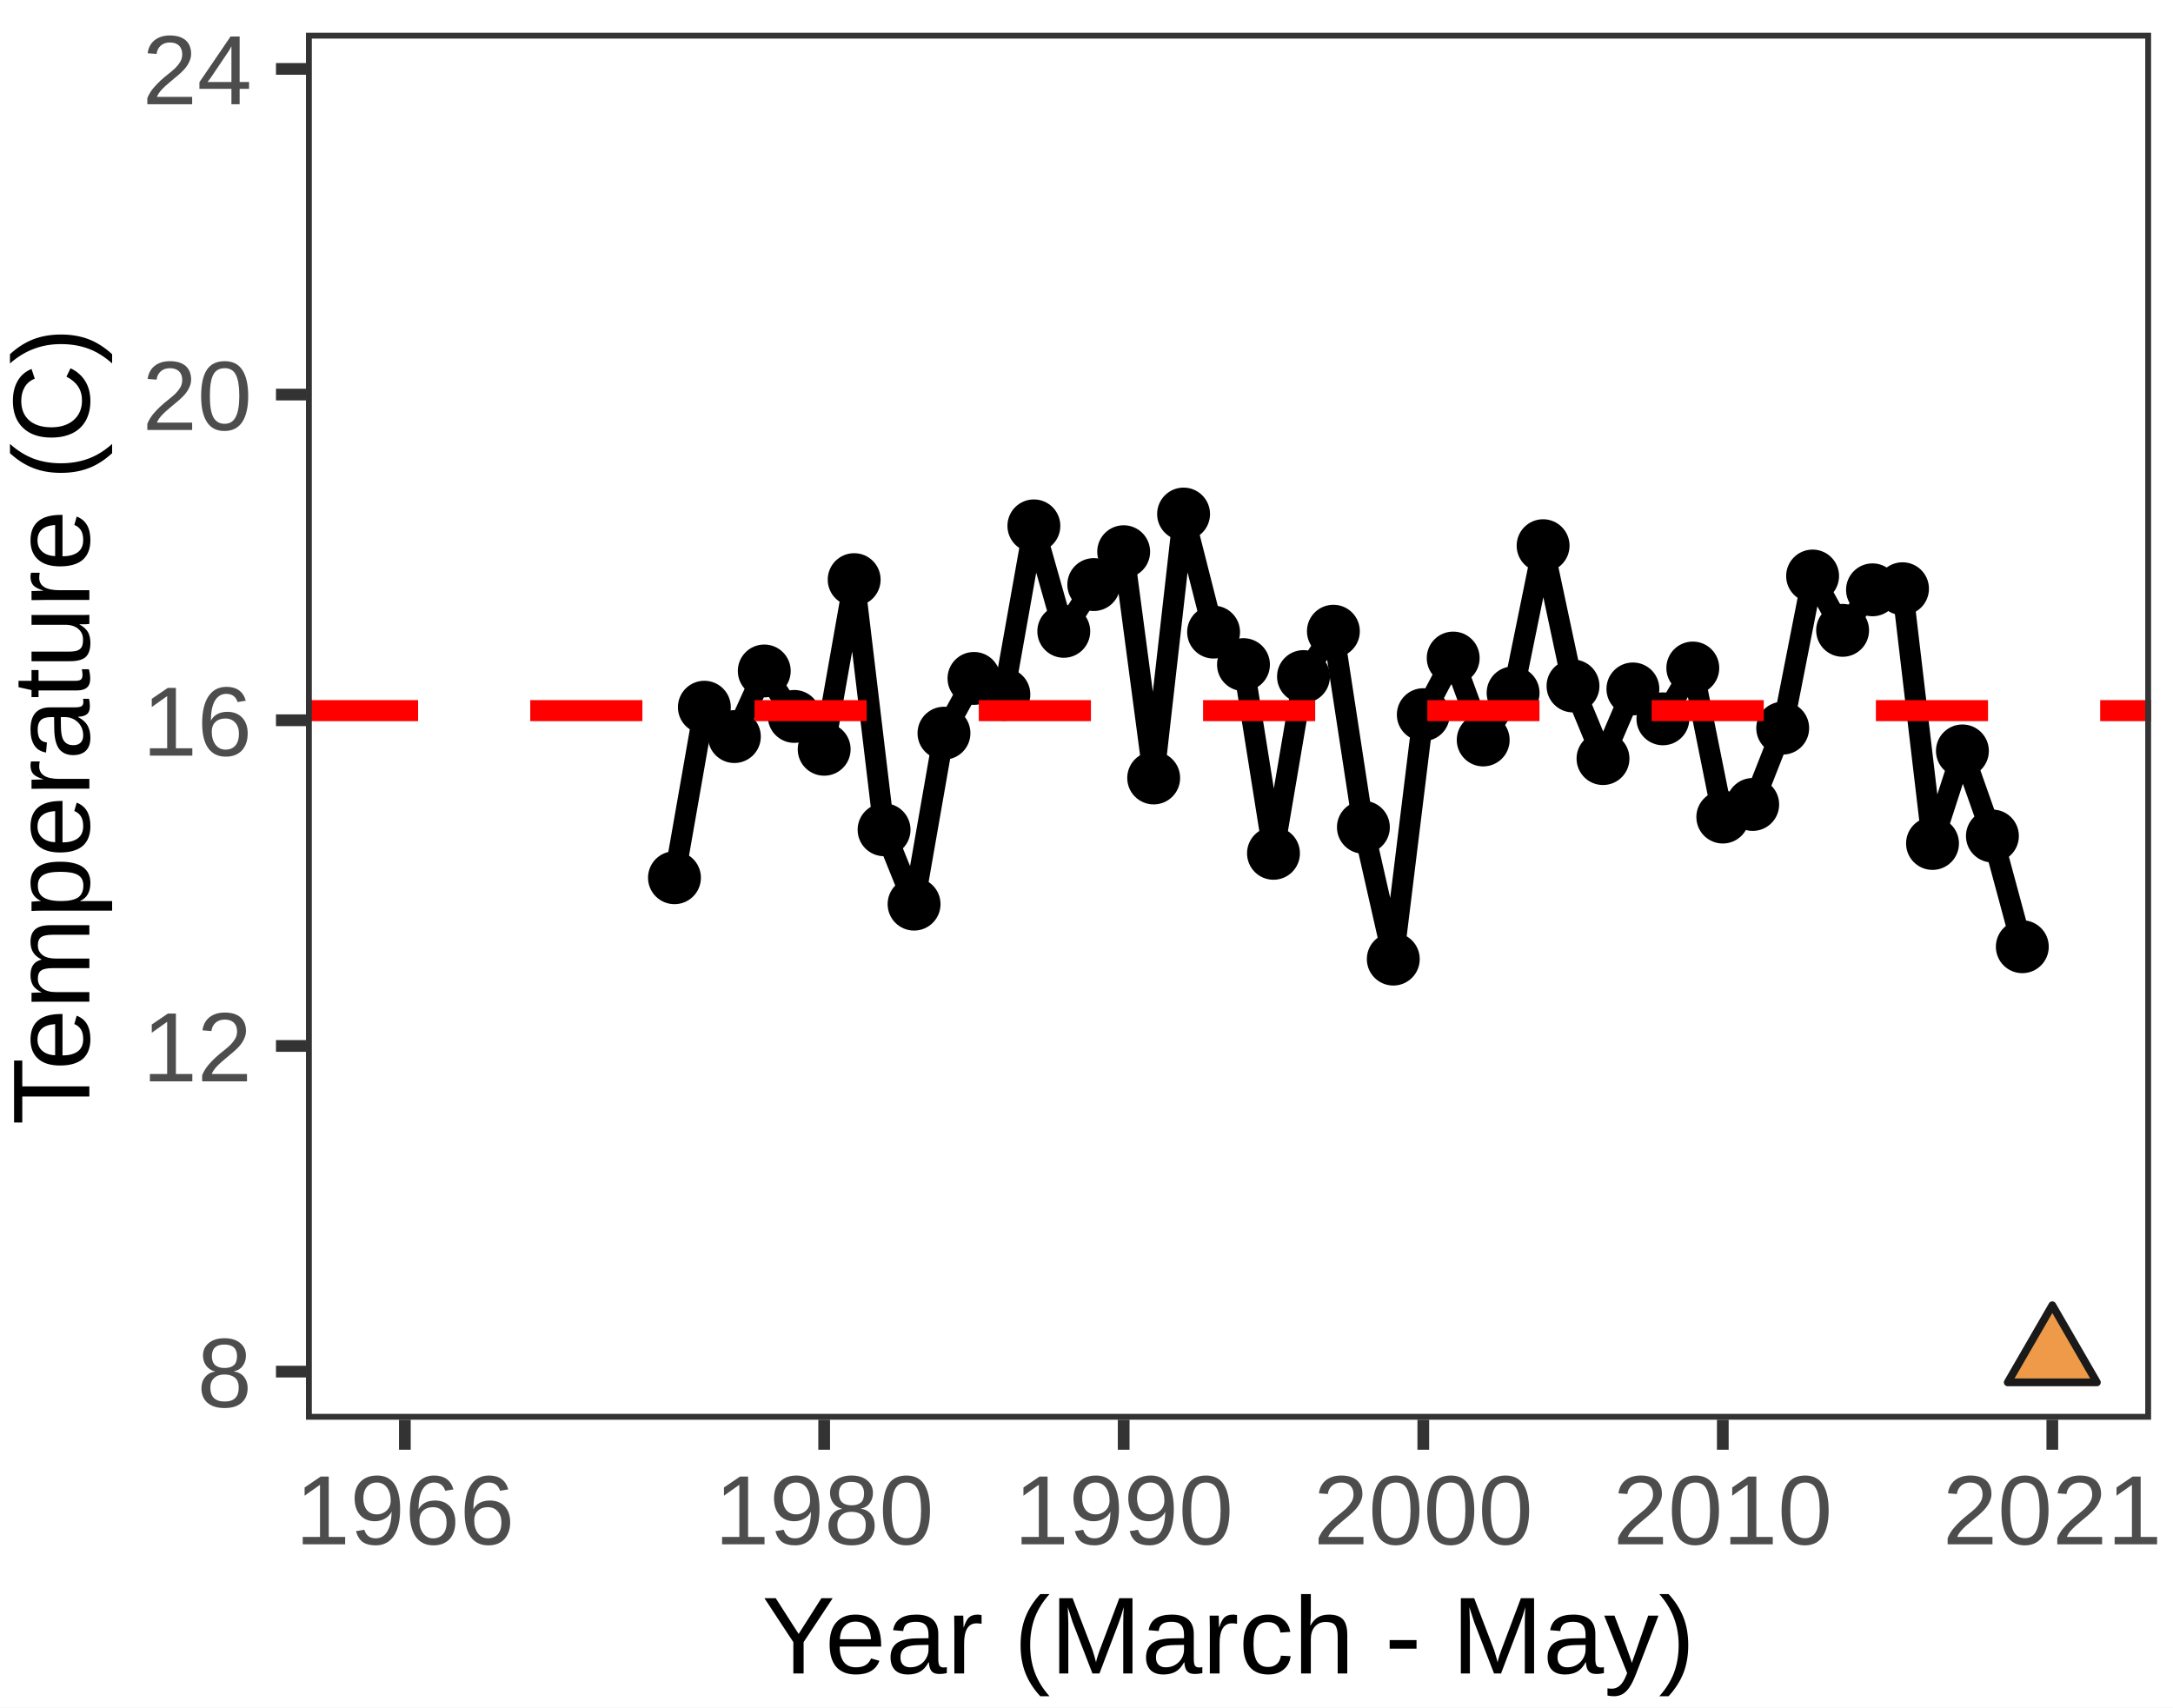
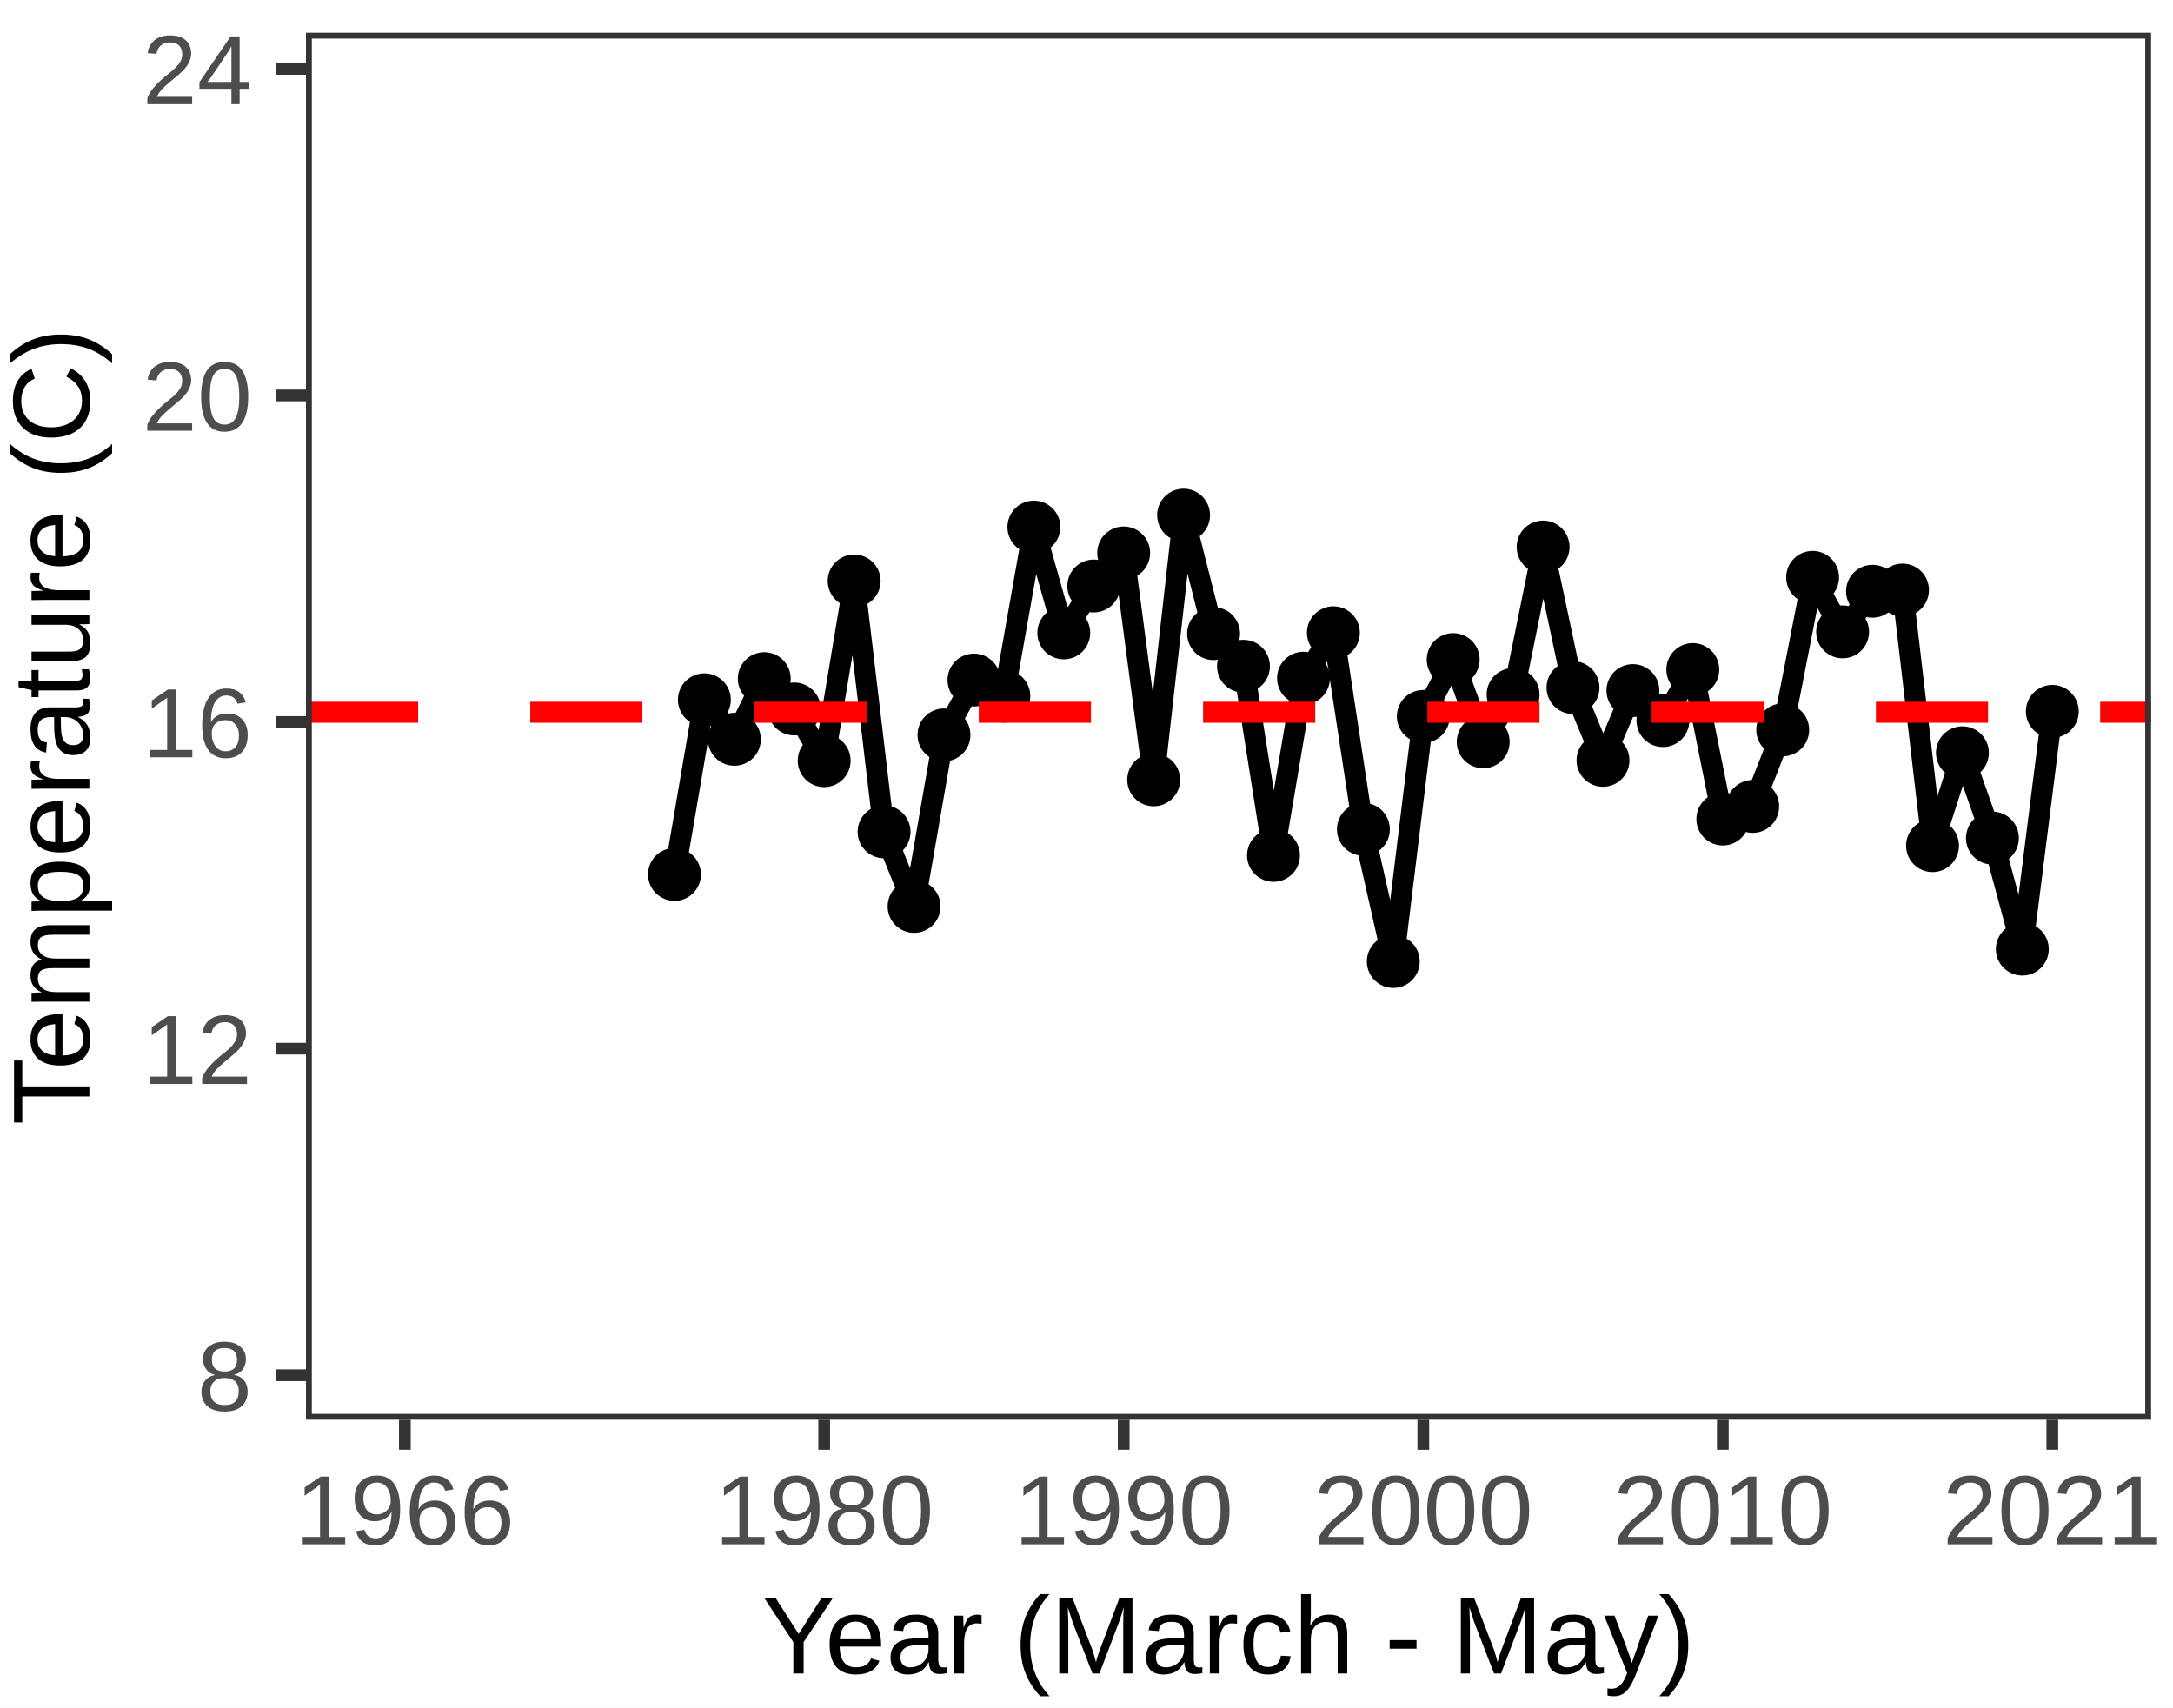
<svg xmlns="http://www.w3.org/2000/svg" class="svglite" width="198.43pt" height="155.91pt" viewBox="0 0 198.43 155.91">
  <defs>
    <style type="text/css">
    .svglite line, .svglite polyline, .svglite polygon, .svglite path, .svglite rect, .svglite circle {
      fill: none;
      stroke: #000000;
      stroke-linecap: round;
      stroke-linejoin: round;
      stroke-miterlimit: 10.00;
    }
    .svglite text {
      white-space: pre;
    }
  </style>
  </defs>
  <rect width="100%" height="100%" style="stroke: none; fill: #FFFFFF;" />
  <defs>
    <clipPath id="cpMC4wMHwxOTguNDN8MC4wMHwxNTUuOTE=">
      <rect x="0.00" y="0.00" width="198.43" height="155.91" />
    </clipPath>
  </defs>
  <g clip-path="url(#cpMC4wMHwxOTguNDN8MC4wMHwxNTUuOTE=)">
    <rect x="0.00" y="0.00" width="198.43" height="155.91" style="stroke-width: 1.07; stroke: #FFFFFF; fill: #FFFFFF;" />
  </g>
  <defs>
    <clipPath id="cpMjcuOTR8MTk2LjQzfDIuOTl8MTI5LjY0">
      <rect x="27.94" y="2.99" width="168.49" height="126.65" />
    </clipPath>
  </defs>
  <g clip-path="url(#cpMjcuOTR8MTk2LjQzfDIuOTl8MTI5LjY0)">
    <rect x="27.94" y="2.99" width="168.49" height="126.65" style="stroke-width: 1.07; stroke: none; fill: #FFFFFF;" />
-     <polyline points="61.59,80.15 64.32,64.58 67.06,67.26 69.79,61.27 72.53,65.42 75.26,68.42 78.00,52.93 80.73,75.77 83.47,82.56 86.20,66.95 88.94,61.95 91.67,63.41 94.41,48.02 97.14,57.65 99.88,53.38 102.61,50.38 105.35,71.04 108.08,46.94 110.82,57.72 113.55,60.69 116.29,77.92 119.03,61.78 121.76,57.64 124.50,75.54 127.23,87.58 129.97,65.26 132.70,60.09 135.44,67.57 138.17,63.27 140.91,49.83 143.64,62.64 146.38,69.27 149.11,62.91 151.85,65.64 154.58,61.00 157.32,74.61 160.05,73.46 162.79,66.49 165.52,52.60 168.26,57.56 170.99,53.86 173.73,53.76 176.47,77.02 179.20,68.57 181.94,76.34 184.67,86.45 " style="stroke-width: 1.92; stroke-linecap: butt;" />
-     <circle cx="61.59" cy="80.15" r="2.06" style="stroke-width: 0.71; fill: #000000;" />
-     <circle cx="64.32" cy="64.58" r="2.06" style="stroke-width: 0.71; fill: #000000;" />
-     <circle cx="67.06" cy="67.26" r="2.06" style="stroke-width: 0.71; fill: #000000;" />
-     <circle cx="69.79" cy="61.27" r="2.06" style="stroke-width: 0.71; fill: #000000;" />
-     <circle cx="72.53" cy="65.42" r="2.06" style="stroke-width: 0.71; fill: #000000;" />
-     <circle cx="75.26" cy="68.42" r="2.06" style="stroke-width: 0.71; fill: #000000;" />
-     <circle cx="78.00" cy="52.93" r="2.06" style="stroke-width: 0.71; fill: #000000;" />
-     <circle cx="80.73" cy="75.77" r="2.06" style="stroke-width: 0.71; fill: #000000;" />
-     <circle cx="83.47" cy="82.56" r="2.06" style="stroke-width: 0.71; fill: #000000;" />
-     <circle cx="86.20" cy="66.95" r="2.06" style="stroke-width: 0.71; fill: #000000;" />
-     <circle cx="88.94" cy="61.95" r="2.06" style="stroke-width: 0.71; fill: #000000;" />
-     <circle cx="91.67" cy="63.41" r="2.06" style="stroke-width: 0.71; fill: #000000;" />
-     <circle cx="94.41" cy="48.02" r="2.06" style="stroke-width: 0.71; fill: #000000;" />
-     <circle cx="97.14" cy="57.65" r="2.06" style="stroke-width: 0.71; fill: #000000;" />
-     <circle cx="99.88" cy="53.38" r="2.06" style="stroke-width: 0.71; fill: #000000;" />
-     <circle cx="102.61" cy="50.38" r="2.06" style="stroke-width: 0.71; fill: #000000;" />
-     <circle cx="105.35" cy="71.04" r="2.06" style="stroke-width: 0.71; fill: #000000;" />
-     <circle cx="108.08" cy="46.94" r="2.06" style="stroke-width: 0.71; fill: #000000;" />
-     <circle cx="110.82" cy="57.72" r="2.06" style="stroke-width: 0.71; fill: #000000;" />
-     <circle cx="113.55" cy="60.69" r="2.06" style="stroke-width: 0.71; fill: #000000;" />
-     <circle cx="116.29" cy="77.92" r="2.06" style="stroke-width: 0.71; fill: #000000;" />
-     <circle cx="119.03" cy="61.78" r="2.06" style="stroke-width: 0.71; fill: #000000;" />
-     <circle cx="121.76" cy="57.64" r="2.06" style="stroke-width: 0.71; fill: #000000;" />
-     <circle cx="124.50" cy="75.54" r="2.06" style="stroke-width: 0.71; fill: #000000;" />
-     <circle cx="127.23" cy="87.58" r="2.06" style="stroke-width: 0.71; fill: #000000;" />
-     <circle cx="129.97" cy="65.26" r="2.06" style="stroke-width: 0.71; fill: #000000;" />
-     <circle cx="132.70" cy="60.09" r="2.06" style="stroke-width: 0.71; fill: #000000;" />
-     <circle cx="135.44" cy="67.57" r="2.06" style="stroke-width: 0.71; fill: #000000;" />
-     <circle cx="138.17" cy="63.27" r="2.06" style="stroke-width: 0.71; fill: #000000;" />
-     <circle cx="140.91" cy="49.83" r="2.06" style="stroke-width: 0.71; fill: #000000;" />
-     <circle cx="143.64" cy="62.64" r="2.06" style="stroke-width: 0.71; fill: #000000;" />
-     <circle cx="146.38" cy="69.27" r="2.06" style="stroke-width: 0.71; fill: #000000;" />
-     <circle cx="149.11" cy="62.91" r="2.06" style="stroke-width: 0.71; fill: #000000;" />
-     <circle cx="151.85" cy="65.64" r="2.06" style="stroke-width: 0.71; fill: #000000;" />
-     <circle cx="154.58" cy="61.00" r="2.06" style="stroke-width: 0.71; fill: #000000;" />
-     <circle cx="157.32" cy="74.61" r="2.06" style="stroke-width: 0.71; fill: #000000;" />
-     <circle cx="160.05" cy="73.46" r="2.06" style="stroke-width: 0.71; fill: #000000;" />
-     <circle cx="162.79" cy="66.49" r="2.06" style="stroke-width: 0.71; fill: #000000;" />
-     <circle cx="165.52" cy="52.60" r="2.06" style="stroke-width: 0.71; fill: #000000;" />
-     <circle cx="168.26" cy="57.56" r="2.06" style="stroke-width: 0.71; fill: #000000;" />
-     <circle cx="170.99" cy="53.86" r="2.06" style="stroke-width: 0.71; fill: #000000;" />
-     <circle cx="173.73" cy="53.76" r="2.06" style="stroke-width: 0.71; fill: #000000;" />
-     <circle cx="176.47" cy="77.02" r="2.06" style="stroke-width: 0.71; fill: #000000;" />
-     <circle cx="179.20" cy="68.57" r="2.06" style="stroke-width: 0.71; fill: #000000;" />
-     <circle cx="181.94" cy="76.34" r="2.06" style="stroke-width: 0.71; fill: #000000;" />
-     <circle cx="184.67" cy="86.45" r="2.06" style="stroke-width: 0.71; fill: #000000;" />
-     <polygon points="187.41,119.19 191.48,126.23 183.34,126.23 " style="stroke-width: 0.71; stroke: #1A1A1A; fill: #EE9A49;" />
-     <line x1="27.94" y1="64.89" x2="196.43" y2="64.89" style="stroke-width: 1.92; stroke: #FF0000; stroke-dasharray: 10.24,10.24; stroke-linecap: butt;" />
+     <polyline points="61.59,79.85 64.32,63.90 67.06,67.51 69.79,61.97 72.53,64.74 75.26,69.46 78.00,53.05 80.73,75.96 83.47,82.77 86.20,67.11 88.94,62.10 91.67,63.57 94.41,48.13 97.14,57.79 99.88,53.51 102.61,50.49 105.35,71.21 108.08,47.04 110.82,57.86 113.55,60.84 116.29,78.11 119.03,61.93 121.76,57.78 124.50,75.73 127.23,87.80 129.97,65.42 132.70,60.23 135.44,67.74 138.17,63.42 140.91,49.95 143.64,62.79 146.38,69.43 149.11,63.06 151.85,65.80 154.58,61.14 157.32,74.79 160.05,73.64 162.79,66.65 165.52,52.72 168.26,57.70 170.99,53.99 173.73,53.88 176.47,77.22 179.20,68.74 181.94,76.53 184.67,86.67 187.41,64.96 " style="stroke-width: 1.92; stroke-linecap: butt;" />
+     <circle cx="61.59" cy="79.85" r="2.06" style="stroke-width: 0.71; fill: #000000;" />
+     <circle cx="64.32" cy="63.90" r="2.06" style="stroke-width: 0.71; fill: #000000;" />
+     <circle cx="67.06" cy="67.51" r="2.06" style="stroke-width: 0.71; fill: #000000;" />
+     <circle cx="69.79" cy="61.97" r="2.06" style="stroke-width: 0.71; fill: #000000;" />
+     <circle cx="72.53" cy="64.74" r="2.06" style="stroke-width: 0.71; fill: #000000;" />
+     <circle cx="75.26" cy="69.46" r="2.06" style="stroke-width: 0.71; fill: #000000;" />
+     <circle cx="78.00" cy="53.05" r="2.06" style="stroke-width: 0.71; fill: #000000;" />
+     <circle cx="80.73" cy="75.96" r="2.06" style="stroke-width: 0.71; fill: #000000;" />
+     <circle cx="83.47" cy="82.77" r="2.06" style="stroke-width: 0.71; fill: #000000;" />
+     <circle cx="86.20" cy="67.11" r="2.06" style="stroke-width: 0.71; fill: #000000;" />
+     <circle cx="88.94" cy="62.10" r="2.06" style="stroke-width: 0.71; fill: #000000;" />
+     <circle cx="91.67" cy="63.57" r="2.06" style="stroke-width: 0.71; fill: #000000;" />
+     <circle cx="94.41" cy="48.13" r="2.06" style="stroke-width: 0.71; fill: #000000;" />
+     <circle cx="97.14" cy="57.79" r="2.06" style="stroke-width: 0.71; fill: #000000;" />
+     <circle cx="99.88" cy="53.51" r="2.06" style="stroke-width: 0.71; fill: #000000;" />
+     <circle cx="102.61" cy="50.49" r="2.06" style="stroke-width: 0.71; fill: #000000;" />
+     <circle cx="105.35" cy="71.21" r="2.06" style="stroke-width: 0.71; fill: #000000;" />
+     <circle cx="108.08" cy="47.04" r="2.06" style="stroke-width: 0.71; fill: #000000;" />
+     <circle cx="110.82" cy="57.86" r="2.06" style="stroke-width: 0.71; fill: #000000;" />
+     <circle cx="113.55" cy="60.84" r="2.06" style="stroke-width: 0.71; fill: #000000;" />
+     <circle cx="116.29" cy="78.11" r="2.06" style="stroke-width: 0.71; fill: #000000;" />
+     <circle cx="119.03" cy="61.93" r="2.06" style="stroke-width: 0.71; fill: #000000;" />
+     <circle cx="121.76" cy="57.78" r="2.06" style="stroke-width: 0.71; fill: #000000;" />
+     <circle cx="124.50" cy="75.73" r="2.06" style="stroke-width: 0.71; fill: #000000;" />
+     <circle cx="127.23" cy="87.80" r="2.06" style="stroke-width: 0.71; fill: #000000;" />
+     <circle cx="129.97" cy="65.42" r="2.06" style="stroke-width: 0.71; fill: #000000;" />
+     <circle cx="132.70" cy="60.23" r="2.06" style="stroke-width: 0.71; fill: #000000;" />
+     <circle cx="135.44" cy="67.74" r="2.06" style="stroke-width: 0.71; fill: #000000;" />
+     <circle cx="138.17" cy="63.42" r="2.06" style="stroke-width: 0.71; fill: #000000;" />
+     <circle cx="140.91" cy="49.95" r="2.06" style="stroke-width: 0.71; fill: #000000;" />
+     <circle cx="143.64" cy="62.79" r="2.06" style="stroke-width: 0.71; fill: #000000;" />
+     <circle cx="146.38" cy="69.43" r="2.06" style="stroke-width: 0.71; fill: #000000;" />
+     <circle cx="149.11" cy="63.06" r="2.06" style="stroke-width: 0.71; fill: #000000;" />
+     <circle cx="151.85" cy="65.80" r="2.06" style="stroke-width: 0.71; fill: #000000;" />
+     <circle cx="154.58" cy="61.14" r="2.06" style="stroke-width: 0.71; fill: #000000;" />
+     <circle cx="157.32" cy="74.79" r="2.06" style="stroke-width: 0.71; fill: #000000;" />
+     <circle cx="160.05" cy="73.64" r="2.06" style="stroke-width: 0.71; fill: #000000;" />
+     <circle cx="162.79" cy="66.65" r="2.06" style="stroke-width: 0.71; fill: #000000;" />
+     <circle cx="165.52" cy="52.72" r="2.06" style="stroke-width: 0.71; fill: #000000;" />
+     <circle cx="168.26" cy="57.70" r="2.06" style="stroke-width: 0.71; fill: #000000;" />
+     <circle cx="170.99" cy="53.99" r="2.06" style="stroke-width: 0.71; fill: #000000;" />
+     <circle cx="173.73" cy="53.88" r="2.06" style="stroke-width: 0.71; fill: #000000;" />
+     <circle cx="176.47" cy="77.22" r="2.06" style="stroke-width: 0.71; fill: #000000;" />
+     <circle cx="179.20" cy="68.74" r="2.06" style="stroke-width: 0.71; fill: #000000;" />
+     <circle cx="181.94" cy="76.53" r="2.06" style="stroke-width: 0.71; fill: #000000;" />
+     <circle cx="184.67" cy="86.67" r="2.06" style="stroke-width: 0.71; fill: #000000;" />
+     <circle cx="187.41" cy="64.96" r="2.06" style="stroke-width: 0.71; fill: #000000;" />
+     <line x1="27.94" y1="65.04" x2="196.43" y2="65.04" style="stroke-width: 1.92; stroke: #FF0000; stroke-dasharray: 10.24,10.24; stroke-linecap: butt;" />
    <rect x="27.94" y="2.99" width="168.49" height="126.65" style="stroke-width: 1.07; stroke: #333333;" />
  </g>
  <g clip-path="url(#cpMC4wMHwxOTguNDN8MC4wMHwxNTUuOTE=)">
-     <text x="23.01" y="128.48" text-anchor="end" style="font-size: 9.00px;fill: #4D4D4D; font-family: &quot;Arial&quot;;" textLength="5.00px" lengthAdjust="spacingAndGlyphs">8</text>
-     <text x="23.01" y="98.74" text-anchor="end" style="font-size: 9.00px;fill: #4D4D4D; font-family: &quot;Arial&quot;;" textLength="10.01px" lengthAdjust="spacingAndGlyphs">12</text>
-     <text x="23.01" y="69.00" text-anchor="end" style="font-size: 9.00px;fill: #4D4D4D; font-family: &quot;Arial&quot;;" textLength="10.01px" lengthAdjust="spacingAndGlyphs">16</text>
-     <text x="23.01" y="39.26" text-anchor="end" style="font-size: 9.00px;fill: #4D4D4D; font-family: &quot;Arial&quot;;" textLength="10.01px" lengthAdjust="spacingAndGlyphs">20</text>
-     <text x="23.01" y="9.52" text-anchor="end" style="font-size: 9.00px;fill: #4D4D4D; font-family: &quot;Arial&quot;;" textLength="10.01px" lengthAdjust="spacingAndGlyphs">24</text>
-     <polyline points="25.20,125.25 27.94,125.25 " style="stroke-width: 1.07; stroke: #333333; stroke-linecap: butt;" />
-     <polyline points="25.20,95.51 27.94,95.51 " style="stroke-width: 1.07; stroke: #333333; stroke-linecap: butt;" />
-     <polyline points="25.20,65.77 27.94,65.77 " style="stroke-width: 1.07; stroke: #333333; stroke-linecap: butt;" />
-     <polyline points="25.20,36.03 27.94,36.03 " style="stroke-width: 1.07; stroke: #333333; stroke-linecap: butt;" />
+     <text x="23.01" y="128.80" text-anchor="end" style="font-size: 9.00px;fill: #4D4D4D; font-family: &quot;Arial&quot;;" textLength="5.00px" lengthAdjust="spacingAndGlyphs">8</text>
+     <text x="23.01" y="98.98" text-anchor="end" style="font-size: 9.00px;fill: #4D4D4D; font-family: &quot;Arial&quot;;" textLength="10.01px" lengthAdjust="spacingAndGlyphs">12</text>
+     <text x="23.01" y="69.15" text-anchor="end" style="font-size: 9.00px;fill: #4D4D4D; font-family: &quot;Arial&quot;;" textLength="10.01px" lengthAdjust="spacingAndGlyphs">16</text>
+     <text x="23.01" y="39.33" text-anchor="end" style="font-size: 9.00px;fill: #4D4D4D; font-family: &quot;Arial&quot;;" textLength="10.01px" lengthAdjust="spacingAndGlyphs">20</text>
+     <text x="23.01" y="9.51" text-anchor="end" style="font-size: 9.00px;fill: #4D4D4D; font-family: &quot;Arial&quot;;" textLength="10.01px" lengthAdjust="spacingAndGlyphs">24</text>
+     <polyline points="25.20,125.58 27.94,125.58 " style="stroke-width: 1.07; stroke: #333333; stroke-linecap: butt;" />
+     <polyline points="25.20,95.76 27.94,95.76 " style="stroke-width: 1.07; stroke: #333333; stroke-linecap: butt;" />
+     <polyline points="25.20,65.93 27.94,65.93 " style="stroke-width: 1.07; stroke: #333333; stroke-linecap: butt;" />
+     <polyline points="25.20,36.11 27.94,36.11 " style="stroke-width: 1.07; stroke: #333333; stroke-linecap: butt;" />
    <polyline points="25.20,6.29 27.94,6.29 " style="stroke-width: 1.07; stroke: #333333; stroke-linecap: butt;" />
    <polyline points="36.97,132.38 36.97,129.64 " style="stroke-width: 1.07; stroke: #333333; stroke-linecap: butt;" />
    <polyline points="75.26,132.38 75.26,129.64 " style="stroke-width: 1.07; stroke: #333333; stroke-linecap: butt;" />
    <polyline points="102.61,132.38 102.61,129.64 " style="stroke-width: 1.07; stroke: #333333; stroke-linecap: butt;" />
    <polyline points="129.97,132.38 129.97,129.64 " style="stroke-width: 1.07; stroke: #333333; stroke-linecap: butt;" />
    <polyline points="157.32,132.38 157.32,129.64 " style="stroke-width: 1.07; stroke: #333333; stroke-linecap: butt;" />
    <polyline points="187.41,132.38 187.41,129.64 " style="stroke-width: 1.07; stroke: #333333; stroke-linecap: butt;" />
    <text x="36.97" y="141.02" text-anchor="middle" style="font-size: 9.00px;fill: #4D4D4D; font-family: &quot;Arial&quot;;" textLength="20.02px" lengthAdjust="spacingAndGlyphs">1966</text>
    <text x="75.26" y="141.02" text-anchor="middle" style="font-size: 9.00px;fill: #4D4D4D; font-family: &quot;Arial&quot;;" textLength="20.02px" lengthAdjust="spacingAndGlyphs">1980</text>
    <text x="102.61" y="141.02" text-anchor="middle" style="font-size: 9.00px;fill: #4D4D4D; font-family: &quot;Arial&quot;;" textLength="20.02px" lengthAdjust="spacingAndGlyphs">1990</text>
    <text x="129.97" y="141.02" text-anchor="middle" style="font-size: 9.00px;fill: #4D4D4D; font-family: &quot;Arial&quot;;" textLength="20.02px" lengthAdjust="spacingAndGlyphs">2000</text>
    <text x="157.32" y="141.02" text-anchor="middle" style="font-size: 9.00px;fill: #4D4D4D; font-family: &quot;Arial&quot;;" textLength="20.02px" lengthAdjust="spacingAndGlyphs">2010</text>
    <text x="187.41" y="141.02" text-anchor="middle" style="font-size: 9.00px;fill: #4D4D4D; font-family: &quot;Arial&quot;;" textLength="20.02px" lengthAdjust="spacingAndGlyphs">2021</text>
    <text x="112.19" y="152.81" text-anchor="middle" style="font-size: 10.00px; font-family: &quot;Arial&quot;;" textLength="85.26px" lengthAdjust="spacingAndGlyphs">Year (March - May)</text>
    <text transform="translate(8.16,66.32) rotate(-90)" text-anchor="middle" style="font-size: 10.00px; font-family: &quot;Arial&quot;;" textLength="72.84px" lengthAdjust="spacingAndGlyphs">Temperature (C)</text>
  </g>
</svg>
